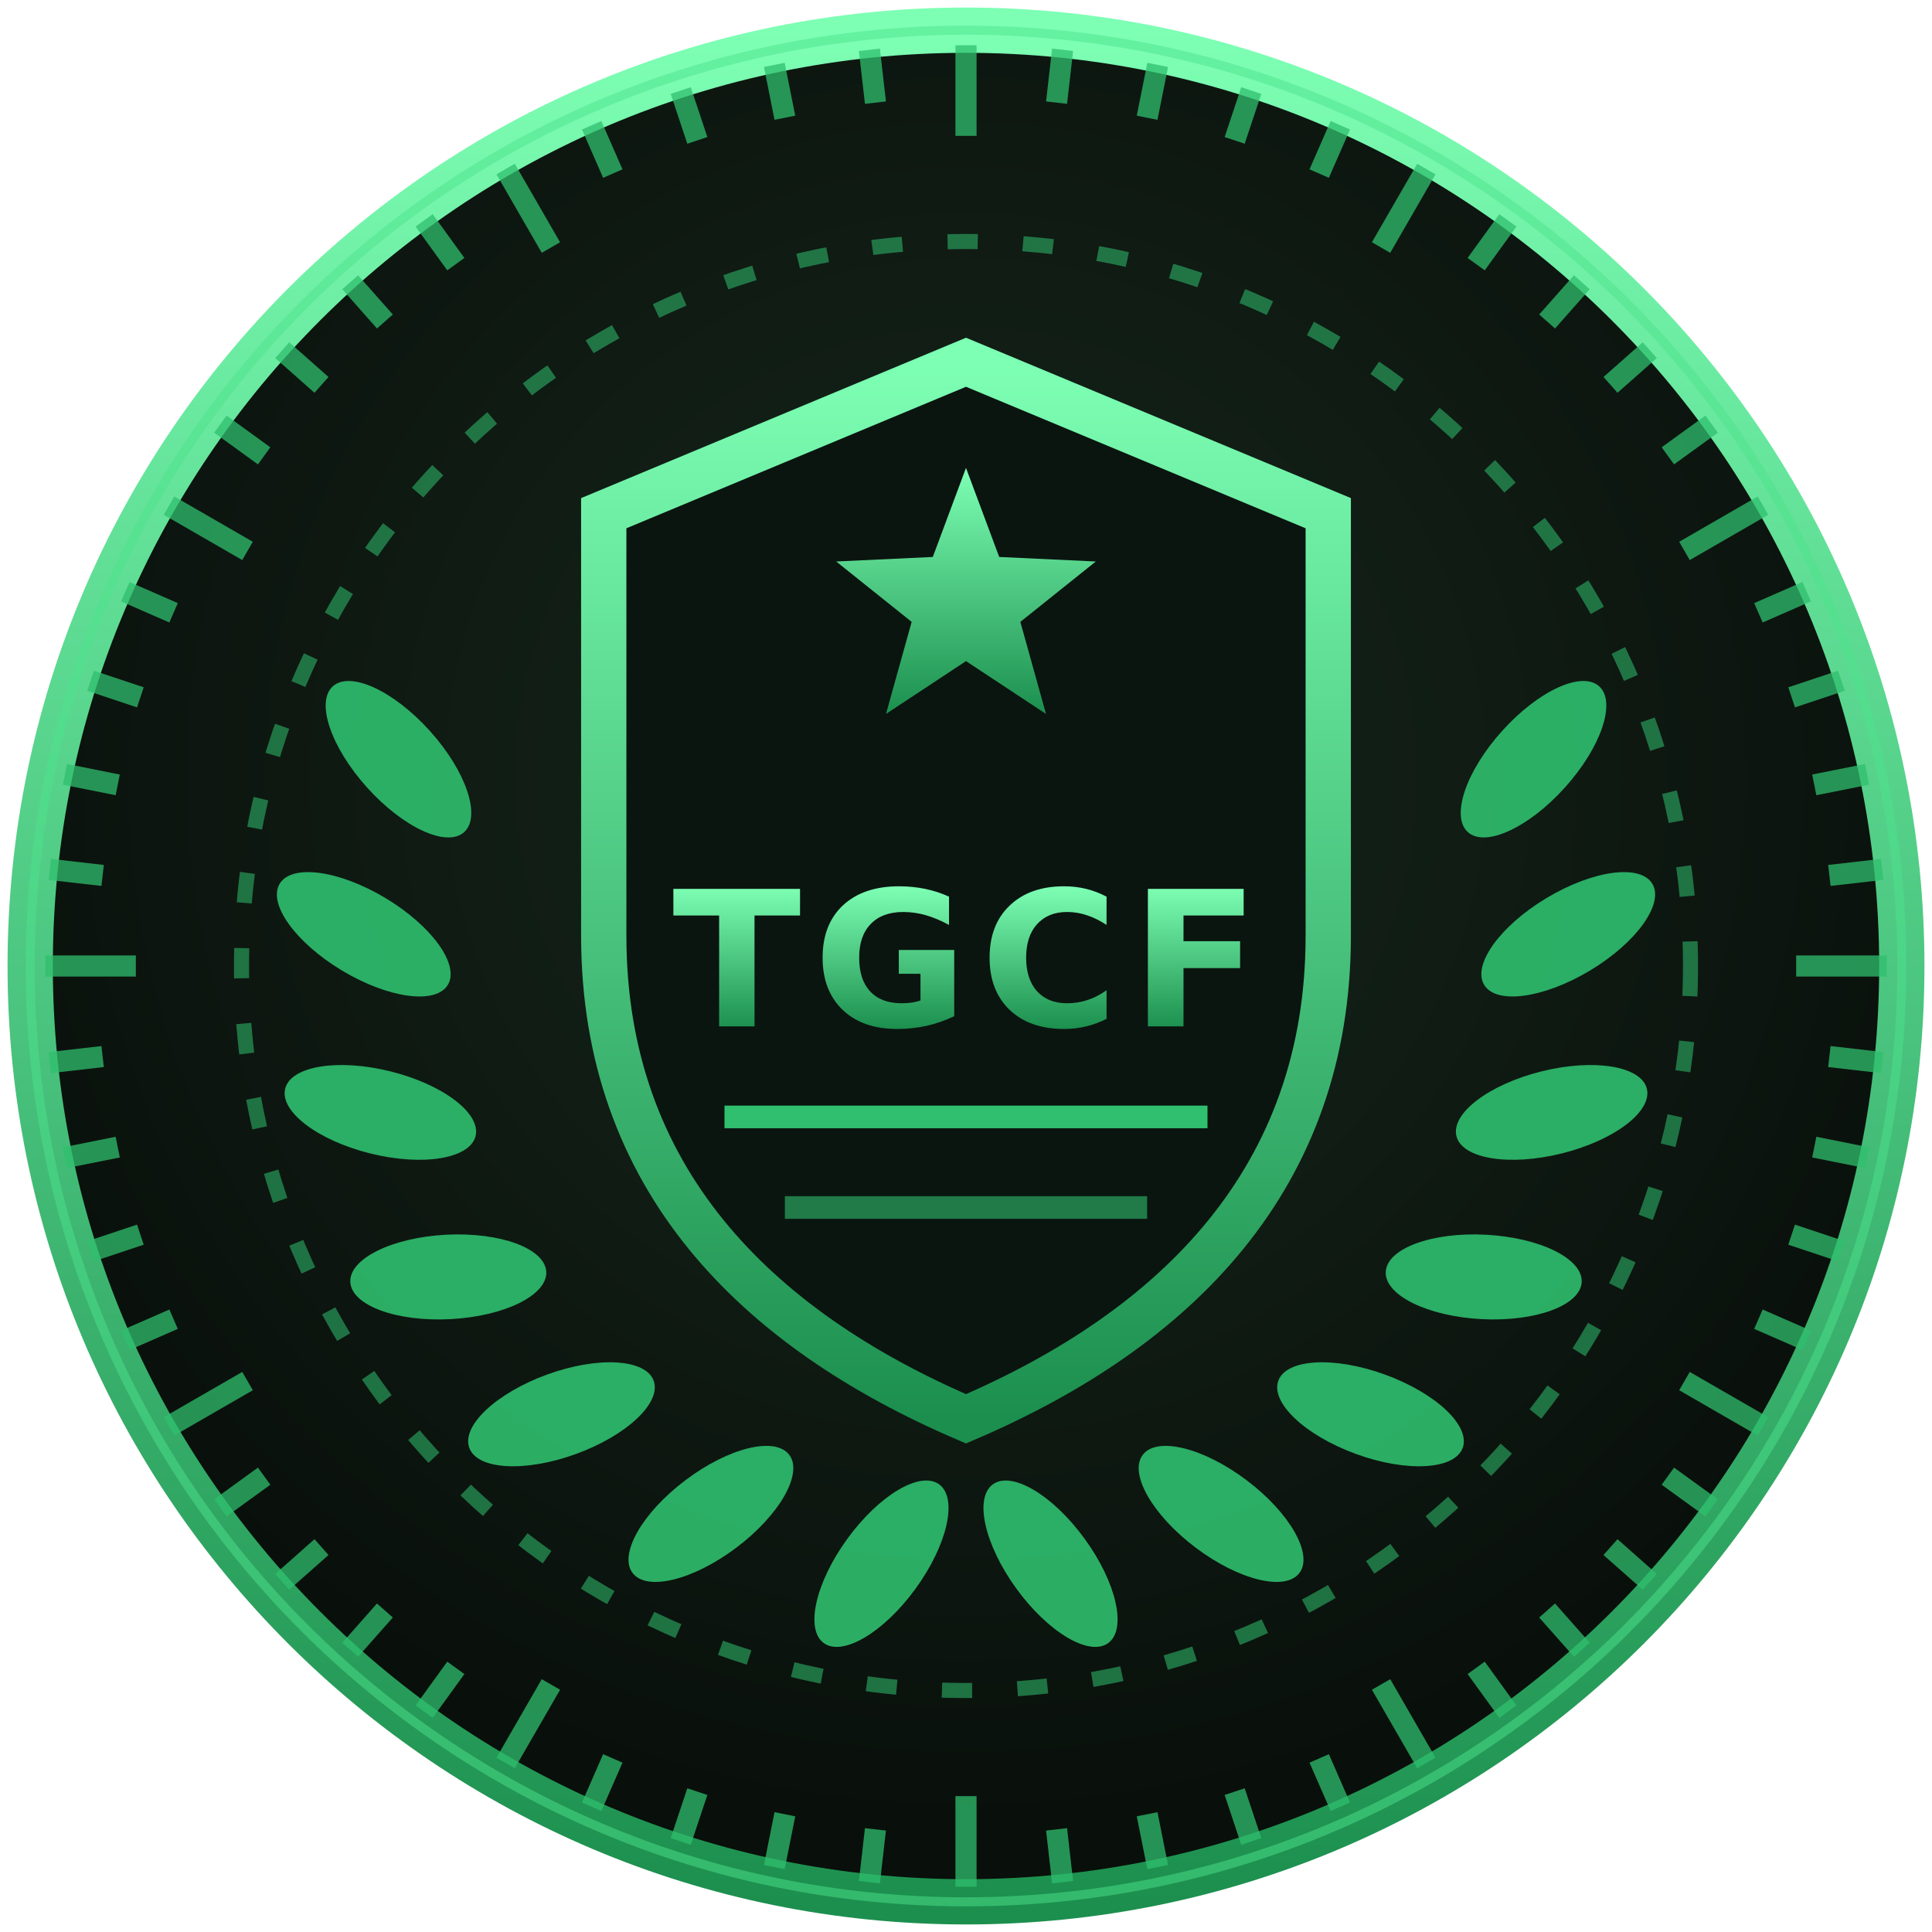
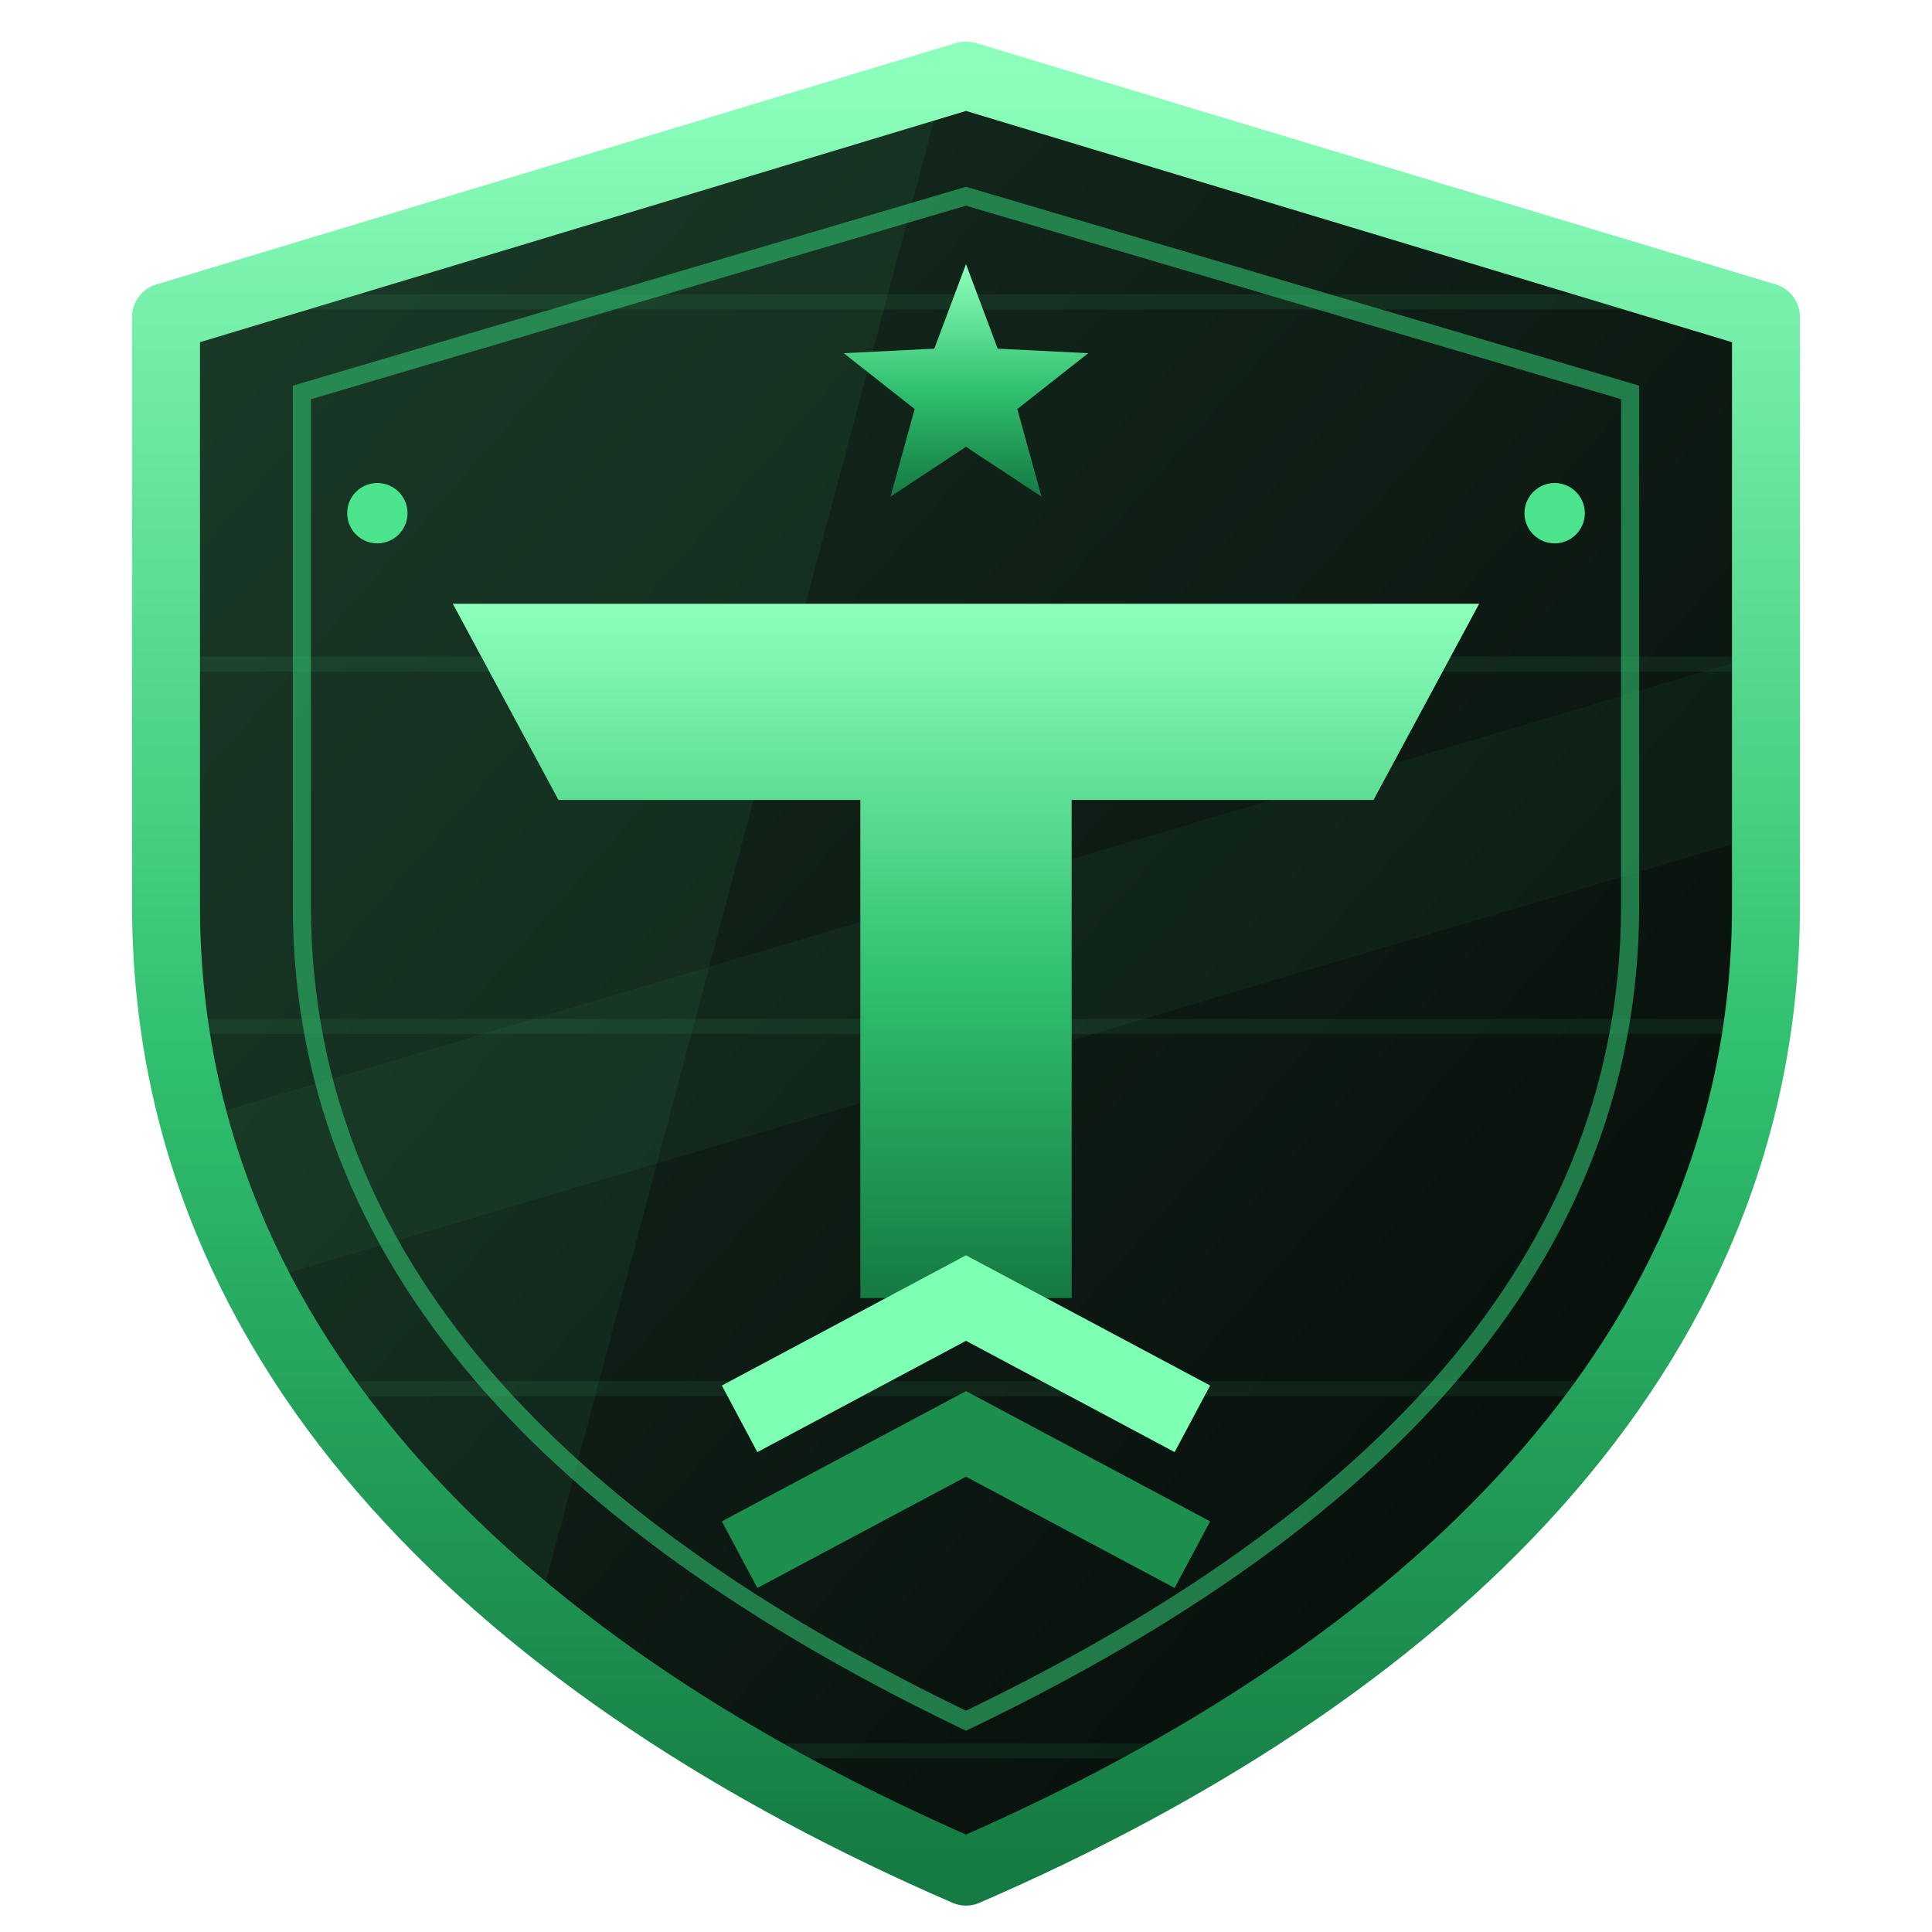
<svg xmlns="http://www.w3.org/2000/svg" viewBox="0 0 128 128">
  <defs>
    <linearGradient id="g" x1="0" y1="0" x2="0" y2="1">
-       <stop offset="0" stop-color="#7dffb4" />
-       <stop offset="1" stop-color="#1c8f4e" />
+       <stop offset="0" stop-color="#8dffbd" />
+       <stop offset=".55" stop-color="#2fbf6e" />
+       <stop offset="1" stop-color="#157a43" />
    </linearGradient>
-     <radialGradient id="p" cx=".5" cy=".4" r=".7">
-       <stop offset="0" stop-color="#16271c" />
-       <stop offset="1" stop-color="#060a07" />
-     </radialGradient>
+     <linearGradient id="p" x1="0" y1="0" x2="1" y2="1">
+       <stop offset="0" stop-color="#173022" />
+       <stop offset="1" stop-color="#050907" />
+     </linearGradient>
+     <clipPath id="c">
+       <path d="M64 5L117 21V60C117 90 94 111 64 124C34 111 11 90 11 60V21Z" />
+     </clipPath>
  </defs>
-   <circle cx="64" cy="64" r="62" fill="url(#p)" stroke="url(#g)" stroke-width="3" />
-   <path d="M64.0 3.0L64.0 9.0M70.4 3.3L70.0 6.8M76.7 4.3L76.0 7.8M82.9 6.0L81.8 9.3M88.8 8.3L87.4 11.5M94.5 11.2L91.5 16.4M99.9 14.6L97.8 17.5M104.8 18.7L102.5 21.3M109.3 23.2L106.7 25.5M113.4 28.1L110.5 30.2M116.8 33.5L111.6 36.5M119.7 39.2L116.5 40.6M122.0 45.1L118.7 46.2M123.7 51.3L120.2 52.0M124.7 57.6L121.2 58.0M125.0 64.0L119.0 64.0M124.7 70.4L121.2 70.0M123.7 76.7L120.2 76.0M122.0 82.9L118.7 81.8M119.7 88.8L116.5 87.4M116.8 94.5L111.6 91.5M113.4 99.9L110.5 97.8M109.3 104.8L106.7 102.5M104.8 109.3L102.5 106.7M99.9 113.4L97.8 110.5M94.5 116.8L91.5 111.6M88.8 119.7L87.4 116.5M82.9 122.0L81.8 118.7M76.7 123.7L76.0 120.2M70.4 124.7L70.0 121.2M64.0 125.0L64.0 119.0M57.6 124.7L58.0 121.2M51.3 123.7L52.0 120.2M45.1 122.0L46.2 118.7M39.2 119.7L40.6 116.5M33.5 116.8L36.5 111.6M28.1 113.4L30.2 110.5M23.2 109.3L25.5 106.7M18.7 104.8L21.3 102.5M14.6 99.9L17.5 97.8M11.2 94.5L16.4 91.5M8.3 88.8L11.5 87.4M6.0 82.9L9.3 81.8M4.3 76.7L7.8 76.0M3.3 70.4L6.8 70.0M3.0 64.0L9.0 64.0M3.3 57.6L6.8 58.0M4.3 51.3L7.8 52.0M6.0 45.1L9.3 46.2M8.3 39.2L11.5 40.6M11.2 33.5L16.4 36.5M14.6 28.1L17.5 30.2M18.7 23.2L21.3 25.5M23.2 18.7L25.5 21.3M28.1 14.6L30.2 17.5M33.5 11.2L36.5 16.4M39.2 8.3L40.6 11.5M45.1 6.0L46.2 9.3M51.3 4.3L52.0 7.8M57.6 3.3L58.0 6.8" stroke="#2fbf6e" stroke-width="1.4" opacity=".75" />
-   <circle cx="64" cy="64" r="48" fill="none" stroke="#2fbf6e" stroke-width="1" opacity=".55" stroke-dasharray="2 3" />
-   <g fill="#2fbf6e" opacity=".9">
-     <ellipse cx="26.4" cy="50.3" rx="2.8" ry="6.5" transform="rotate(318 26.4 50.3)" />
-     <ellipse cx="24.1" cy="61.9" rx="2.8" ry="6.5" transform="rotate(301 24.1 61.9)" />
-     <ellipse cx="25.2" cy="73.7" rx="2.8" ry="6.5" transform="rotate(284 25.2 73.7)" />
-     <ellipse cx="29.7" cy="84.6" rx="2.8" ry="6.5" transform="rotate(267 29.7 84.6)" />
-     <ellipse cx="37.2" cy="93.7" rx="2.8" ry="6.5" transform="rotate(250 37.2 93.7)" />
-     <ellipse cx="47.1" cy="100.3" rx="2.8" ry="6.5" transform="rotate(233 47.1 100.3)" />
-     <ellipse cx="58.4" cy="103.6" rx="2.8" ry="6.5" transform="rotate(216 58.4 103.6)" />
-     <ellipse cx="101.6" cy="50.3" rx="2.8" ry="6.5" transform="rotate(42 101.6 50.3)" />
-     <ellipse cx="103.9" cy="61.9" rx="2.8" ry="6.5" transform="rotate(59 103.9 61.9)" />
-     <ellipse cx="102.8" cy="73.7" rx="2.8" ry="6.5" transform="rotate(76 102.8 73.7)" />
-     <ellipse cx="98.3" cy="84.6" rx="2.8" ry="6.5" transform="rotate(93 98.3 84.6)" />
-     <ellipse cx="90.8" cy="93.7" rx="2.8" ry="6.5" transform="rotate(110 90.8 93.7)" />
-     <ellipse cx="80.9" cy="100.3" rx="2.8" ry="6.5" transform="rotate(127 80.9 100.3)" />
-     <ellipse cx="69.6" cy="103.6" rx="2.8" ry="6.5" transform="rotate(144 69.6 103.6)" />
+   <path d="M64 5L117 21V60C117 90 94 111 64 124C34 111 11 90 11 60V21Z" fill="url(#p)" />
+   <g clip-path="url(#c)">
+     <path d="M0 0H64L30 128H0Z" fill="#4be38c" opacity=".07" />
+     <path d="M0 78L128 40V52L0 90Z" fill="#4be38c" opacity=".05" />
+     <g stroke="#4be38c" opacity=".08" stroke-width="1">
+       <path d="M0 20L128 20M0 44L128 44M0 68L128 68M0 92L128 92M0 116L128 116" />
+     </g>
  </g>
-   <path d="M64 24L88 34V62C88 78 78 88 64 94C50 88 40 78 40 62V34Z" fill="#0a1510" stroke="url(#g)" stroke-width="3" />
-   <polygon points="64.0,31.0 66.2,36.9 72.6,37.2 67.6,41.2 69.3,47.3 64.0,43.8 58.7,47.3 60.4,41.2 55.4,37.2 61.8,36.9" fill="url(#g)" />
-   <text x="64" y="68" text-anchor="middle" font-family="Impact,Haettenschweiler,'Arial Black','DejaVu Sans',sans-serif" font-weight="900" font-size="12.5" letter-spacing=".8" fill="url(#g)">TGCF</text>
-   <path d="M48 74H80" stroke="#2fbf6e" stroke-width="1.5" />
-   <path d="M52 80H76" stroke="#2fbf6e" stroke-width="1.5" opacity=".6" />
-   <circle cx="64" cy="64" r="62" fill="none" stroke="#4be38c" stroke-width=".6" opacity=".5" />
+   <path d="M64 5L117 21V60C117 90 94 111 64 124C34 111 11 90 11 60V21Z" fill="none" stroke="url(#g)" stroke-width="4.5" stroke-linejoin="round" />
+   <path d="M64 13L108 26V60C108 85 89 102 64 114C39 102 20 85 20 60V26Z" fill="none" stroke="#2fbf6e" stroke-width="1.2" opacity=".6" />
+   <polygon points="64.0,17.5 66.1,23.1 72.1,23.4 67.4,27.1 69.0,32.9 64.0,29.6 59.0,32.9 60.6,27.1 55.9,23.4 61.9,23.1" fill="url(#g)" />
+   <polygon points="30,40 98,40 91,53 71,53 71,86 57,86 57,53 37,53" fill="url(#g)" />
+   <g fill="none" stroke-linejoin="miter">
+     <polyline points="49,94 64,86 79,94" stroke="#7dffb4" stroke-width="5" />
+     <polyline points="49,103 64,95 79,103" stroke="#1c8f4e" stroke-width="5" />
+   </g>
+   <g fill="#4be38c">
+     <circle cx="25" cy="34" r="2" />
+     <circle cx="103" cy="34" r="2" />
+   </g>
</svg>
